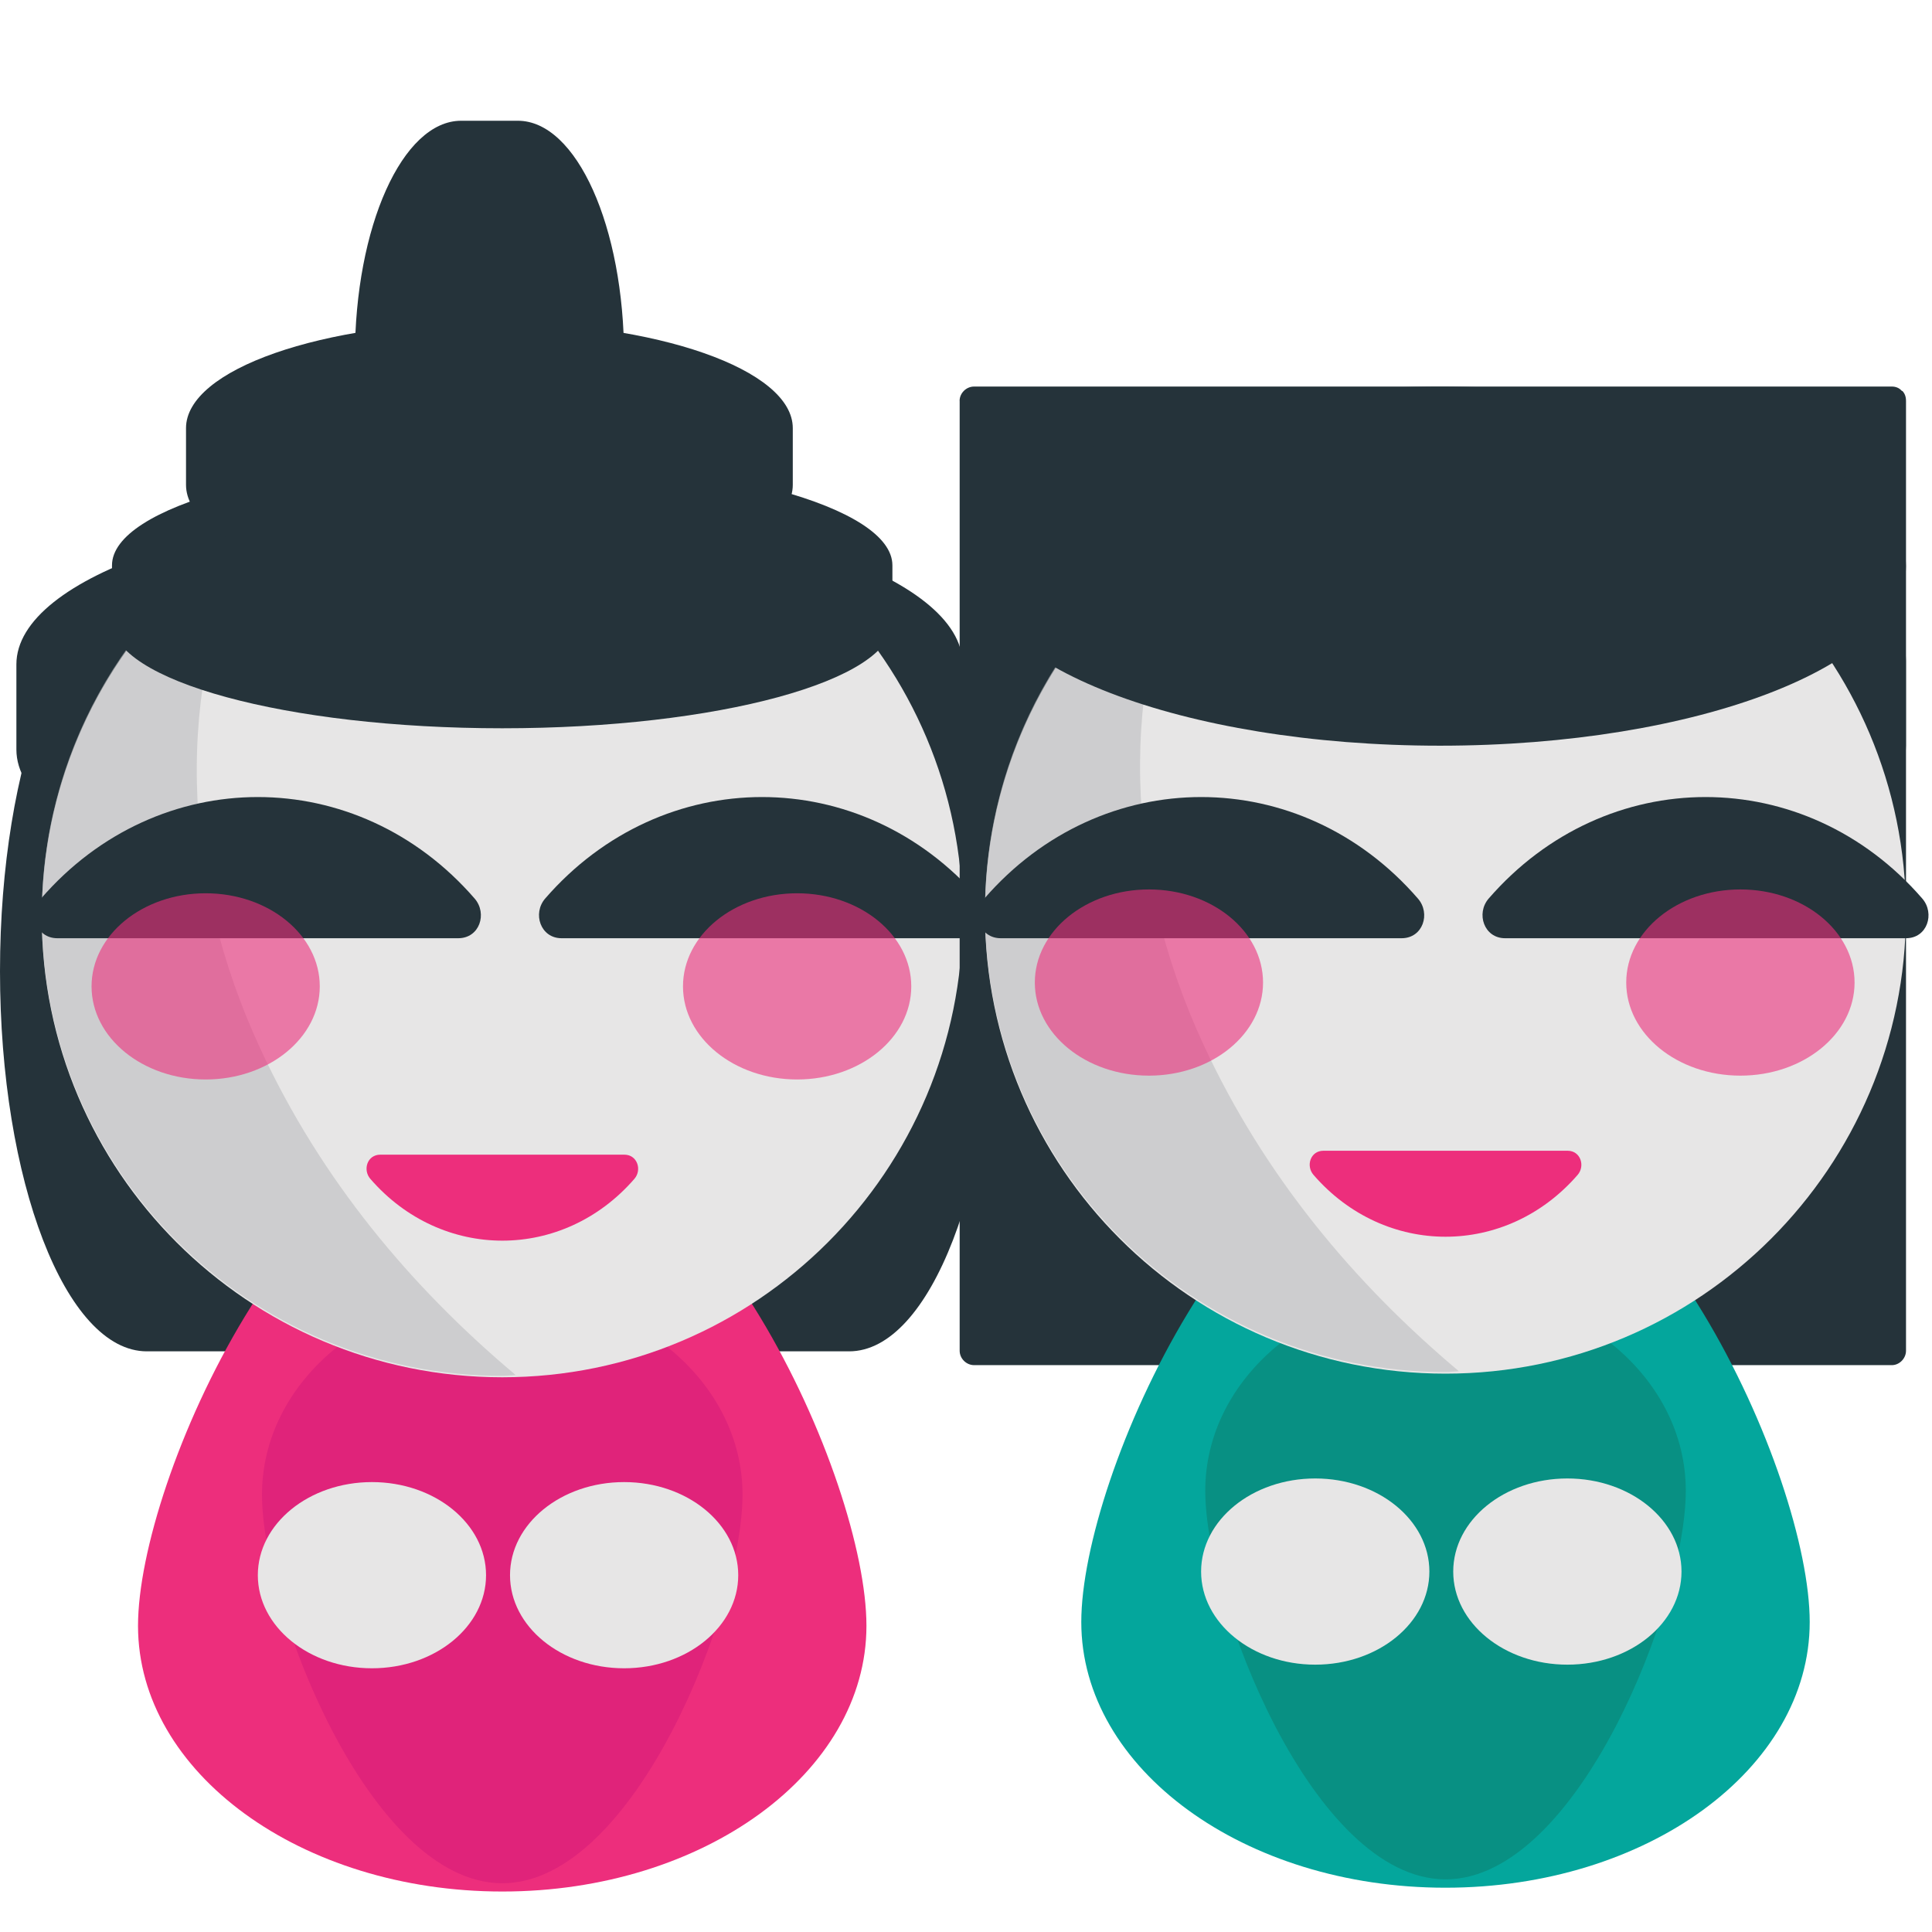
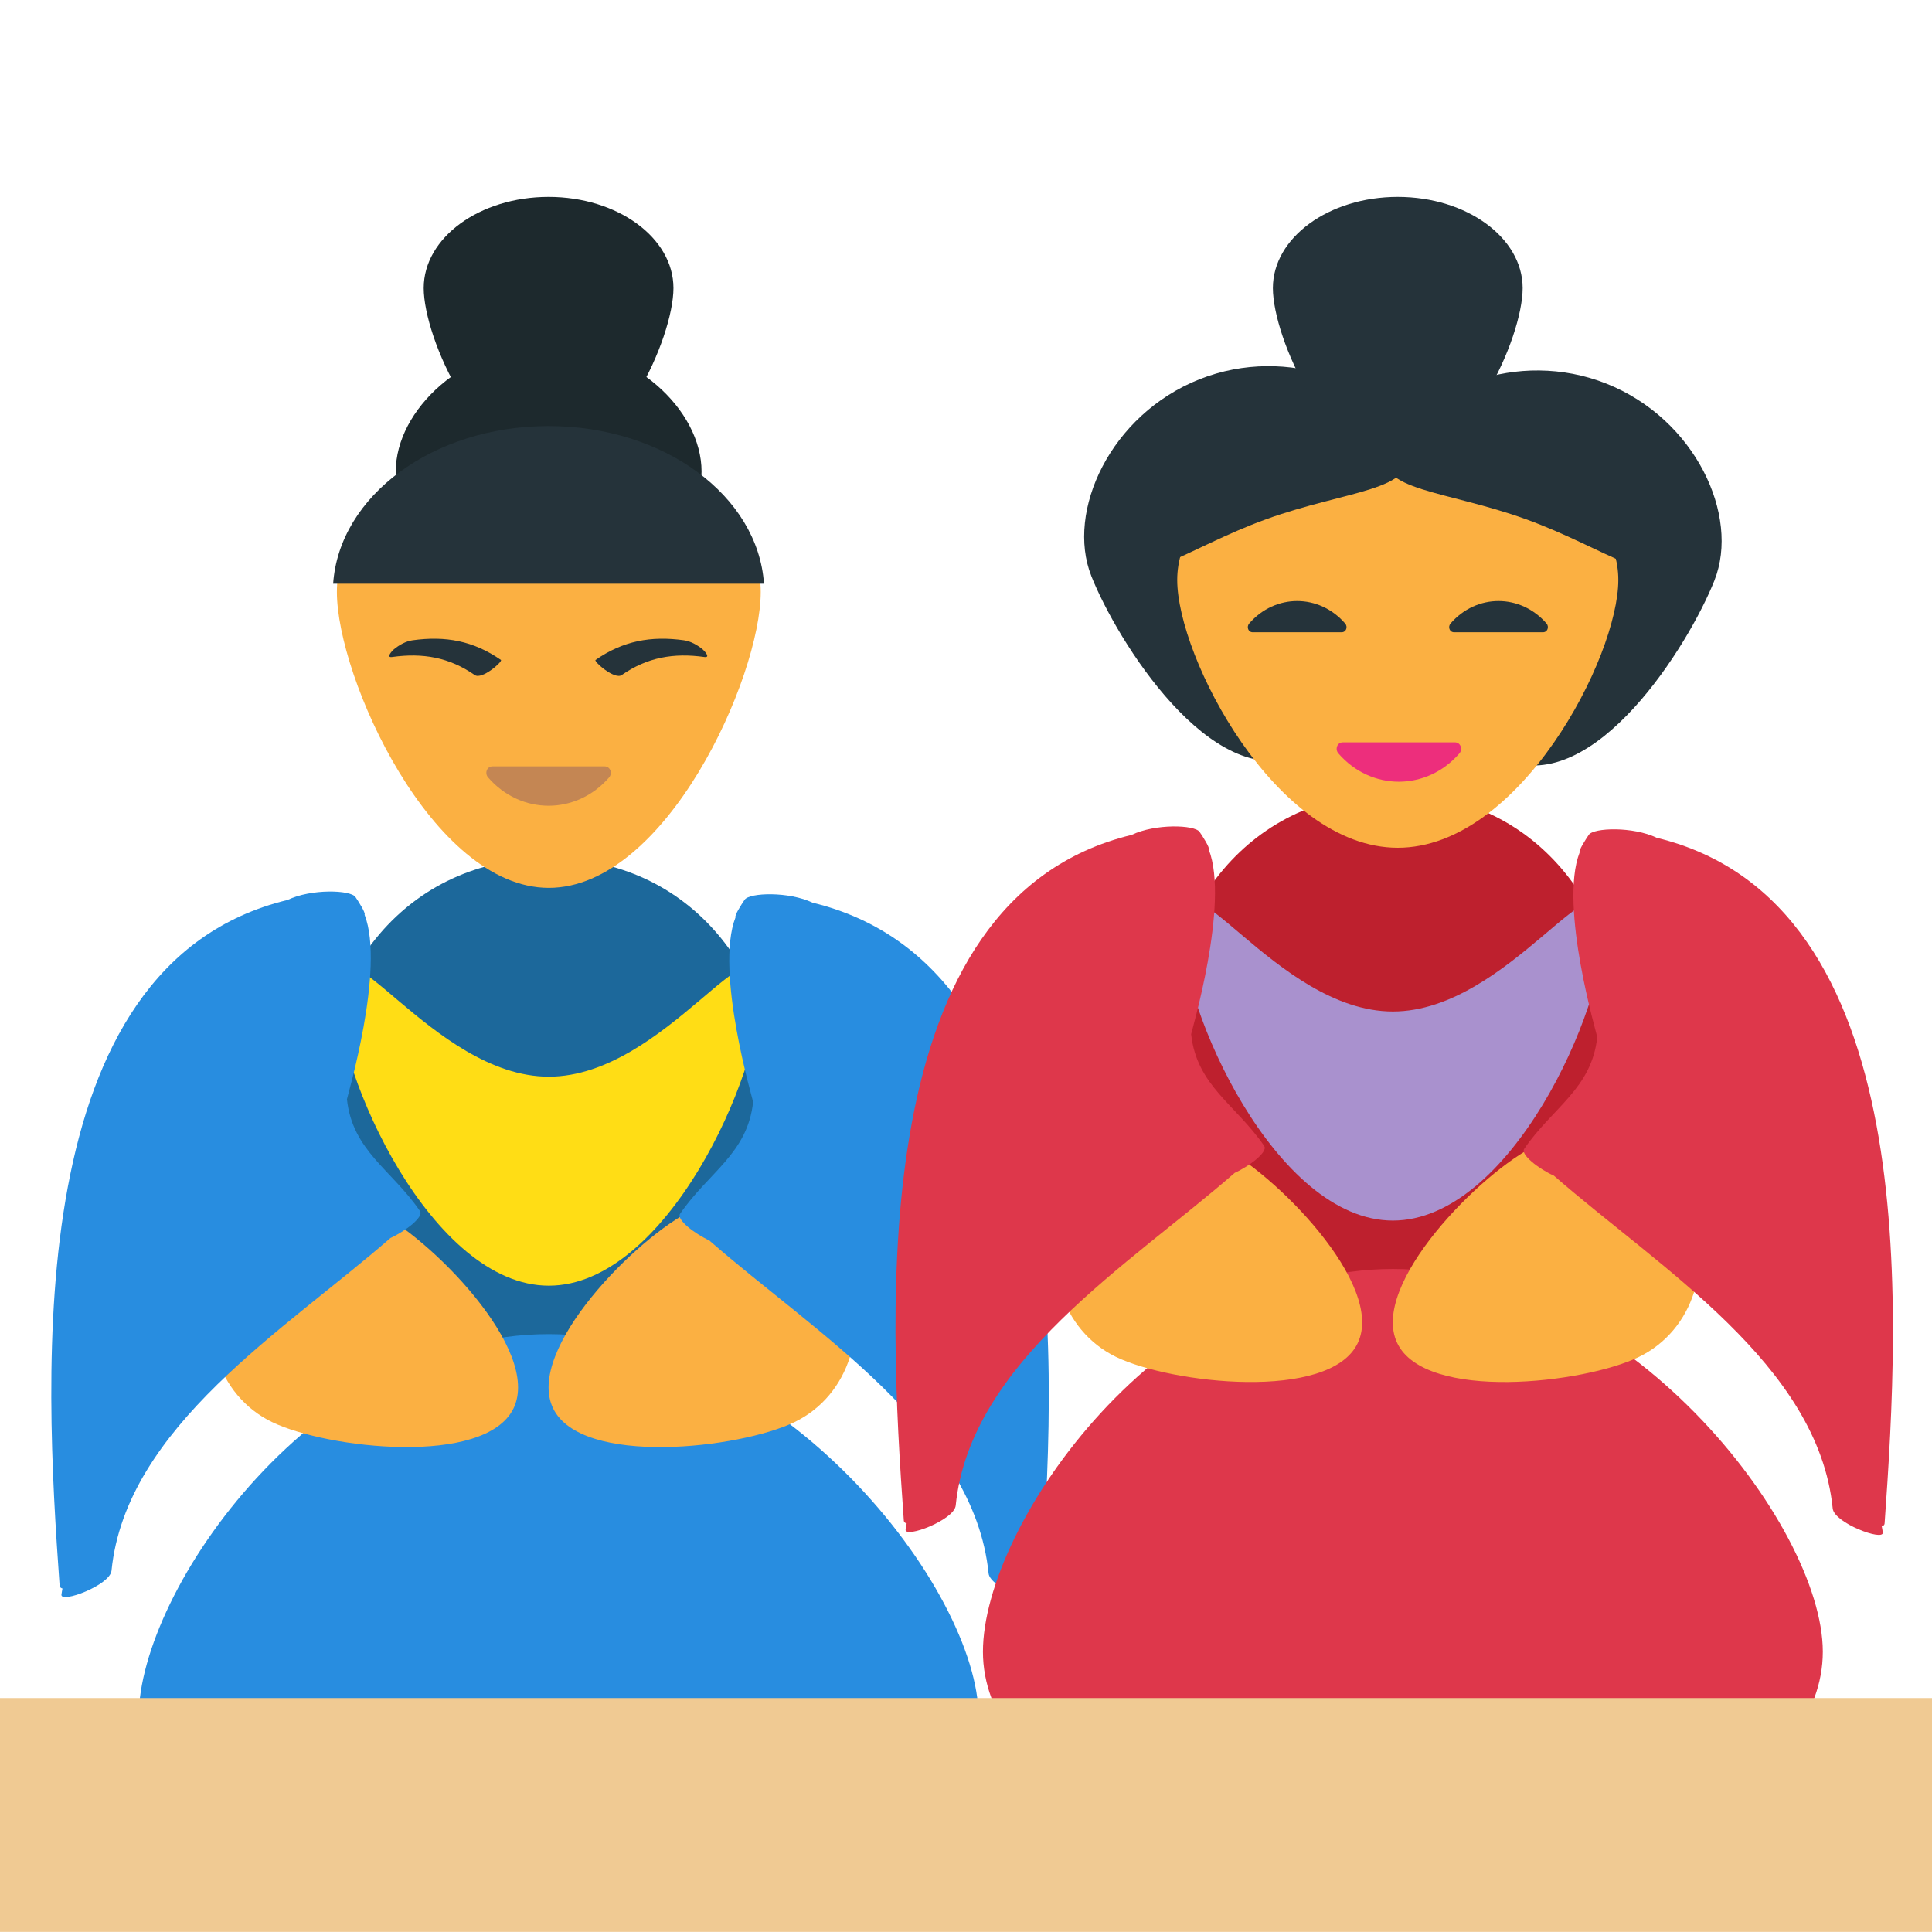
<svg xmlns="http://www.w3.org/2000/svg" viewBox="0 0 64 64" enable-background="new 0 0 64 64">
-   <g transform="translate(0 4)">
-     <g fill="#25333a">
-       <path d="m25.537 15.576c-2.688 0-4.862 5.644-4.862 12.595l0 0c0 6.951 2.173 12.594 4.862 12.594h2.592c2.688 0 4.866-5.643 4.866-12.594l0 0c0-6.951-2.177-12.595-4.866-12.595h-2.592" />
-       <path d="m4.864 15.576c-2.687 0-4.864 5.644-4.864 12.595l0 0c0 6.951 2.177 12.594 4.864 12.594h2.593c2.687 0 4.866-5.643 4.866-12.594l0 0c0-6.951-2.179-12.595-4.866-12.595h-2.593" />
-       <path d="m.543 20.829c0 2.918 7.02 5.286 15.673 5.286l0 0c8.65 0 15.673-2.368 15.673-5.286v-2.821c0-2.92-7.02-5.288-15.673-5.288l0 0c-8.652 0-15.673 2.368-15.673 5.288v2.821" />
-     </g>
-     <path d="m28.702 49.857c0 4.864-5.397 8.802-12.06 8.802-6.666 0-12.07-3.938-12.07-8.802 0-4.85 5.403-16.842 12.07-16.842 6.667 0 12.06 11.993 12.06 16.842" fill="#ed2e7c" />
-     <path d="m8.679 45.51c0-3.718 3.561-6.728 7.959-6.728 4.396 0 7.959 3.01 7.959 6.728 0 3.708-3.562 12.875-7.959 12.875-4.399 0-7.959-9.167-7.959-12.875" fill="#e0237a" />
-     <path d="m31.889 26.372c0 8.424-6.829 15.252-15.25 15.252-8.428 0-15.255-6.828-15.255-15.252 0-8.426 6.827-15.253 15.255-15.253 8.421 0 15.25 6.826 15.25 15.253" fill="#e7e6e6" />
-     <path d="m8.644 30.782c-2.705-5.799-2.825-12.04-.381-17.2-4.146 2.726-6.879 7.413-6.879 12.741 0 8.424 6.827 15.254 15.255 15.254.149 0 .295-.021.445-.026-3.501-2.941-6.446-6.483-8.44-10.769" opacity=".6" fill="#bcbdbf" />
-     <path d="m12.593 34.25c.202 0 7.04 0 8.09 0 .426 0 .592.5.333.8-2.368 2.731-6.385 2.731-8.749 0-.258-.3-.1-.8.329-.8" fill="#ed2e7c" />
-     <g fill="#25333a">
-       <path d="m3.71 16.605c0 1.943 5.792 3.52 12.928 3.52l0 0c7.132 0 12.924-1.576 12.924-3.52v-1.877c0-1.945-5.792-3.521-12.924-3.521l0 0c-7.136 0-12.928 1.576-12.928 3.521v1.877" />
-       <path d="m6.162 12.06c0 1.944 4.506 3.52 10.05 3.52l0 0c5.551 0 10.05-1.576 10.05-3.52v-1.877c0-1.943-4.504-3.517-10.05-3.517l0 0c-5.546 0-10.05 1.574-10.05 3.517v1.877" />
-       <path d="m15.276 0c-1.944 0-3.52 3.512-3.52 7.833l0 0c0 4.327 1.576 7.833 3.52 7.833h1.877c1.945 0 3.521-3.505 3.521-7.833l0 0c0-4.321-1.575-7.833-3.52-7.833h-1.878" />
-     </g>
-     <g fill="#e7e6e6">
-       <ellipse cx="12.321" cy="48.18" rx="3.78" ry="3.084" />
-       <ellipse cx="20.675" cy="48.18" rx="3.78" ry="3.084" />
-     </g>
-     <g fill="#25333a">
-       <path d="m31.79 9.28c0 6.41 0 12.819 0 19.235 0 4.073 0 8.153 0 12.228 0 .263.222.479.479.479 6.442 0 12.891 0 19.333 0 3.684 0 7.376 0 11.07 0 .243 0 .467-.216.467-.479 0-6.407 0-12.819 0-19.231 0-4.078 0-8.154 0-12.231 0-.142-.043-.251-.12-.329 0 0-.012 0-.023-.004 0-.008 0-.008-.014-.018-.066-.072-.176-.125-.31-.125-6.451 0-12.902 0-19.335 0-3.692 0-7.383 0-11.07 0-.257 0-.479.216-.479.475" />
-       <path d="m31.79 20.702c0 2.918 7.02 5.286 15.673 5.286l0 0c8.649 0 15.673-2.368 15.673-5.286v-2.821c0-2.92-7.02-5.288-15.673-5.288l0 0c-8.651 0-15.673 2.368-15.673 5.288v2.821" />
-     </g>
-     <path d="m59.949 49.731c0 4.863-5.397 8.802-12.07 8.802-6.663 0-12.06-3.938-12.06-8.802 0-4.851 5.401-16.843 12.06-16.843 6.669 0 12.07 11.993 12.07 16.843" fill="#04a69c" />
-     <path d="m39.926 45.38c0-3.718 3.561-6.728 7.961-6.728 4.396 0 7.957 3.01 7.957 6.728 0 3.708-3.562 12.876-7.957 12.876-4.401 0-7.961-9.168-7.961-12.876" fill="#089083" />
-     <circle cx="47.882" cy="26.25" r="15.254" fill="#e7e6e6" />
-     <path d="m39.891 30.655c-2.704-5.799-2.824-12.04-.381-17.2-4.145 2.726-6.882 7.413-6.882 12.741 0 8.424 6.829 15.255 15.255 15.255.152 0 .3-.021.445-.027-3.5-2.94-6.443-6.483-8.437-10.769" opacity=".6" fill="#bcbdbf" />
-     <path d="m43.84 34.12c.203 0 7.04 0 8.09 0 .426 0 .59.5.331.8-2.368 2.731-6.384 2.731-8.749 0-.261-.3-.102-.8.328-.8" fill="#ed2e7c" />
-     <g fill="#e7e6e6">
-       <ellipse cx="43.569" cy="48.06" rx="3.781" ry="3.084" />
-       <ellipse cx="51.921" cy="48.06" rx="3.781" ry="3.084" />
-     </g>
-     <g fill="#25333a">
-       <ellipse cx="47.702" cy="14.755" rx="15.434" ry="5.947" />
-       <path d="m15.179 27.08c-.325 0-11.558 0-13.28 0-.707 0-.969-.821-.541-1.313 3.885-4.485 10.479-4.485 14.366 0 .426.492.167 1.313-.545 1.313" />
-       <path d="m31.885 27.08c-.333 0-11.559 0-13.282 0-.7 0-.969-.821-.545-1.313 3.891-4.485 10.48-4.485 14.368 0 .424.492.165 1.313-.541 1.313" />
-       <path d="m46.43 27.08c-.325 0-11.559 0-13.28 0-.706 0-.971-.821-.543-1.313 3.888-4.485 10.48-4.485 14.364 0 .429.492.167 1.313-.541 1.313" />
-       <path d="m63.14 27.08c-.333 0-11.559 0-13.282 0-.7 0-.969-.821-.545-1.313 3.89-4.485 10.482-4.485 14.366 0 .424.492.167 1.313-.539 1.313" />
-     </g>
-     <g fill="#ed2e7c">
-       <ellipse cx="6.813" cy="28.675" rx="3.78" ry="3.084" opacity=".6" />
-       <ellipse cx="26.406" cy="28.675" rx="3.781" ry="3.084" opacity=".6" />
-       <ellipse cx="38.06" cy="28.548" rx="3.78" ry="3.084" opacity=".6" />
-       <ellipse cx="57.653" cy="28.548" rx="3.782" ry="3.084" opacity=".6" />
-     </g>
+   <path fill="#1c689b" d="m25.82 36.984c0 4.723-2.923 8.553-7.648 8.553s-7.647-3.83-7.647-8.553c0-4.723 2.923-8.551 7.647-8.551 4.724 0 7.648 3.828 7.648 8.551" />
+   <path fill="#288de0" d="m4.595 56.873c0-4.207 5.902-12.678 13.577-12.678 7.688 0 14.245 8.471 14.245 12.678 0 4.215-6.238 5.623-13.913 5.623-7.678 0-13.909-1.408-13.909-5.623" />
+   <path fill="#fbb042" d="m25.2 19.609c0-2.83-3.141-5.122-7.02-5.122-3.876 0-7.02 2.292-7.02 5.122 0 2.828 3.145 9.803 7.02 9.803 3.883 0 7.02-6.975 7.02-9.803l0 0" />
+   <path fill="#1d292d" d="m13.11 15.619c0 2.041 2.266.81 5.066.81 2.796 0 5.064 1.231 5.064-.81 0-2.039-2.269-4.186-5.064-4.186-2.8 0-5.066 2.147-5.066 4.186l0 0" />
+   <g fill="#fbb042">
+     <path d="m12.408 40.09c-1.82-.881-4.054-.025-4.993 1.914-.937 1.938-.224 4.223 1.597 5.104 1.819.879 7.06 1.48 8-.455.939-1.942-2.788-5.682-4.607-6.563l0 0" />
+     <path d="m22.928 40.09c-1.819.881-5.546 4.621-4.606 6.563.938 1.936 6.184 1.334 8 .455 1.82-.881 2.534-3.166 1.597-5.104-.941-1.94-3.174-2.795-4.994-1.914l0 0" />
  </g>
+   <path fill="#1d292d" d="m22.309 9.543c0-1.667-1.851-3.02-4.137-3.02-2.284 0-4.136 1.35-4.136 3.02 0 1.666 1.853 5.774 4.136 5.774 2.286 0 4.137-4.108 4.137-5.774l0 0" />
+   <g fill="#25333a">
+     <path d="m13.666 21.21c-.224.031-.444.157-.617.299-.049.04-.282.286-.06.255 1.014-.142 1.891.008 2.738.598.238.166.933-.453.867-.5-.91-.634-1.838-.804-2.928-.652" />
+     <path d="m22.657 21.21c.224.031.444.157.617.299.049.04.282.286.059.255-1.014-.142-1.89.008-2.738.598-.237.166-.933-.453-.867-.5.911-.634 1.839-.804 2.929-.652" />
+   </g>
+   <path fill="#c48653" d="m16.32 25.387c.092 0 3.225 0 3.705 0 .195 0 .271.229.153.366-1.085 1.251-2.926 1.251-4.01 0-.118-.136-.046-.366.151-.366" />
+   <path fill="#25333a" d="m25.308 19.337c-.199-2.91-3.31-5.223-7.138-5.223-3.821 0-6.936 2.313-7.134 5.223h14.272" />
+   <path fill="#ffdd15" d="m25.2 32.787c0-2.83-3.141 2.879-7.02 2.879-3.876 0-7.02-5.708-7.02-2.879 0 2.828 3.145 9.803 7.02 9.803 3.883 0 7.02-6.975 7.02-9.803l0 0" />
+   <g fill="#288de0">
+     <path d="m13.914 40.12c-.944-1.377-2.238-1.998-2.421-3.707-.004-.033 1.278-4.327.584-6.113.042-.054-.192-.423-.303-.586-.161-.235-1.468-.278-2.251.099-8.84 2.141-8.05 15.649-7.548 22.715.003.051.04.078.094.094-.009.068-.028.135-.034.203-.03.301 1.61-.314 1.659-.795.479-4.762 5.763-7.984 9.241-11.02.514-.235 1.104-.701.979-.885" />
+     <path d="m23.506 41.1c3.479 3.043 8.763 6.264 9.242 11.02.048.48 1.689 1.096 1.658.795-.006-.068-.025-.135-.034-.203.054-.016.091-.043.095-.094.502-7.07 1.291-20.575-7.549-22.715-.784-.377-2.09-.334-2.25-.099-.112.163-.346.532-.304.586-.694 1.786.588 6.08.584 6.113-.183 1.709-1.477 2.33-2.42 3.707-.127.183.463.65.978.885" />
+   </g>
+   <path fill="#be202e" d="m53.786 34.828c0 4.721-2.923 8.551-7.647 8.551s-7.648-3.83-7.648-8.551c0-4.724 2.924-8.553 7.648-8.553 4.722 0 7.647 3.829 7.647 8.553" />
+   <path fill="#de374b" d="m32.561 54.715c0-4.205 5.902-12.678 13.578-12.678 7.688 0 14.244 8.473 14.244 12.678 0 4.215-6.238 7.623-13.912 7.623-7.68 0-13.91-3.408-13.91-7.623" />
+   <g fill="#fbb042">
+     <path d="m40.37 37.934c-1.82-.881-4.053-.025-4.992 1.916-.938 1.936-.225 4.221 1.596 5.102 1.819.881 7.07 1.48 8-.455.939-1.94-2.789-5.683-4.608-6.563l0 0" />
+     <path d="m50.894 37.934c-1.819.881-5.546 4.623-4.606 6.563.938 1.936 6.184 1.336 8 .455 1.82-.881 2.534-3.166 1.597-5.102-.941-1.942-3.174-2.797-4.994-1.916l0 0" />
+   </g>
+   <path fill="#a991ce" d="m53.16 30.629c0-2.829-3.141 2.878-7.02 2.878-3.877 0-7.02-5.708-7.02-2.878 0 2.828 3.145 9.804 7.02 9.804 3.883 0 7.02-6.976 7.02-9.804l0 0" />
+   <g fill="#de374b">
+     <path d="m41.88 37.963c-.944-1.375-2.238-1.998-2.422-3.705-.003-.035 1.278-4.328.585-6.114.042-.055-.192-.423-.305-.586-.16-.236-1.467-.279-2.25.099-8.84 2.141-8.05 15.648-7.548 22.714.003.051.04.08.094.094-.009.068-.027.135-.035.205-.03.301 1.611-.316 1.66-.797.479-4.762 5.763-7.982 9.242-11.02.513-.235 1.104-.702.979-.885" />
+     <path d="m51.47 38.941c3.479 3.043 8.763 6.264 9.241 11.03.049.479 1.689 1.096 1.66.795-.008-.07-.025-.137-.035-.205.055-.014.09-.043.094-.094.503-7.07 1.291-20.574-7.549-22.714-.783-.378-2.09-.335-2.25-.099-.111.163-.346.531-.304.586-.694 1.786.588 6.079.584 6.114-.183 1.707-1.478 2.33-2.421 3.705-.125.184.465.651.98.885" />
+   </g>
+   <g fill="#25333a">
+     <path d="m36.15 19.08c.852 2.146 3.957 7.129 6.902 5.96 2.94-1.165 4.603-8.04 3.751-10.185-.851-2.145-4.131-3.455-7.07-2.29-2.945 1.169-4.431 4.37-3.582 6.515l0 0" />
+     <path d="m56.794 19.224c.851-2.145-.637-5.347-3.582-6.516-2.94-1.165-6.22.146-7.07 2.29-.852 2.146.811 9.02 3.751 10.185 2.945 1.169 6.05-3.812 6.902-5.959l0 0" />
+   </g>
+   <path fill="#fbb042" d="m53.609 19.21c0-2.561-3.268-4.637-7.307-4.637-4.03 0-7.305 2.076-7.305 4.637 0 2.56 3.271 8.873 7.305 8.873 4.04 0 7.307-6.314 7.307-8.873l0 0" />
+   <g fill="#25333a">
+     <path d="m50.44 9.543c0-1.667-1.852-3.02-4.138-3.02-2.284 0-4.136 1.35-4.136 3.02 0 1.666 1.852 5.774 4.136 5.774 2.287 0 4.138-4.108 4.138-5.774l0 0" />
+     <path d="m36.997 18.421c.458 1.266 2.313-.268 4.946-1.221 2.629-.951 5.04-.959 4.58-2.226-.457-1.265-3.072-1.824-5.701-.873-2.634.954-4.283 3.056-3.825 4.32l0 0" />
+     <path d="m55.5 18.421c.457-1.265-1.191-3.366-3.826-4.319-2.629-.951-5.244-.392-5.701.873-.458 1.267 1.951 1.274 4.58 2.226 2.634.953 4.488 2.486 4.947 1.22l0 0" />
+     <path d="m44.44 20.945c-.072 0-2.559 0-2.939 0-.156 0-.215-.182-.12-.291.86-.992 2.319-.992 3.179 0 .095.109.037.291-.12.291" />
+     <path d="m51.11 20.945c-.073 0-2.558 0-2.939 0-.155 0-.215-.182-.12-.291.86-.992 2.318-.992 3.18 0 .093.109.036.291-.121.291l0 0" />
+   </g>
+   <path fill="#ed2e7c" d="m44.487 24.591c.093 0 3.225 0 3.705 0 .194 0 .271.229.153.366-1.086 1.251-2.926 1.251-4.01 0-.117-.137-.045-.366.152-.366" />
+   <path fill="#f0ca93" d="m0 56.25h64v7.746h-64z" />
</svg>
